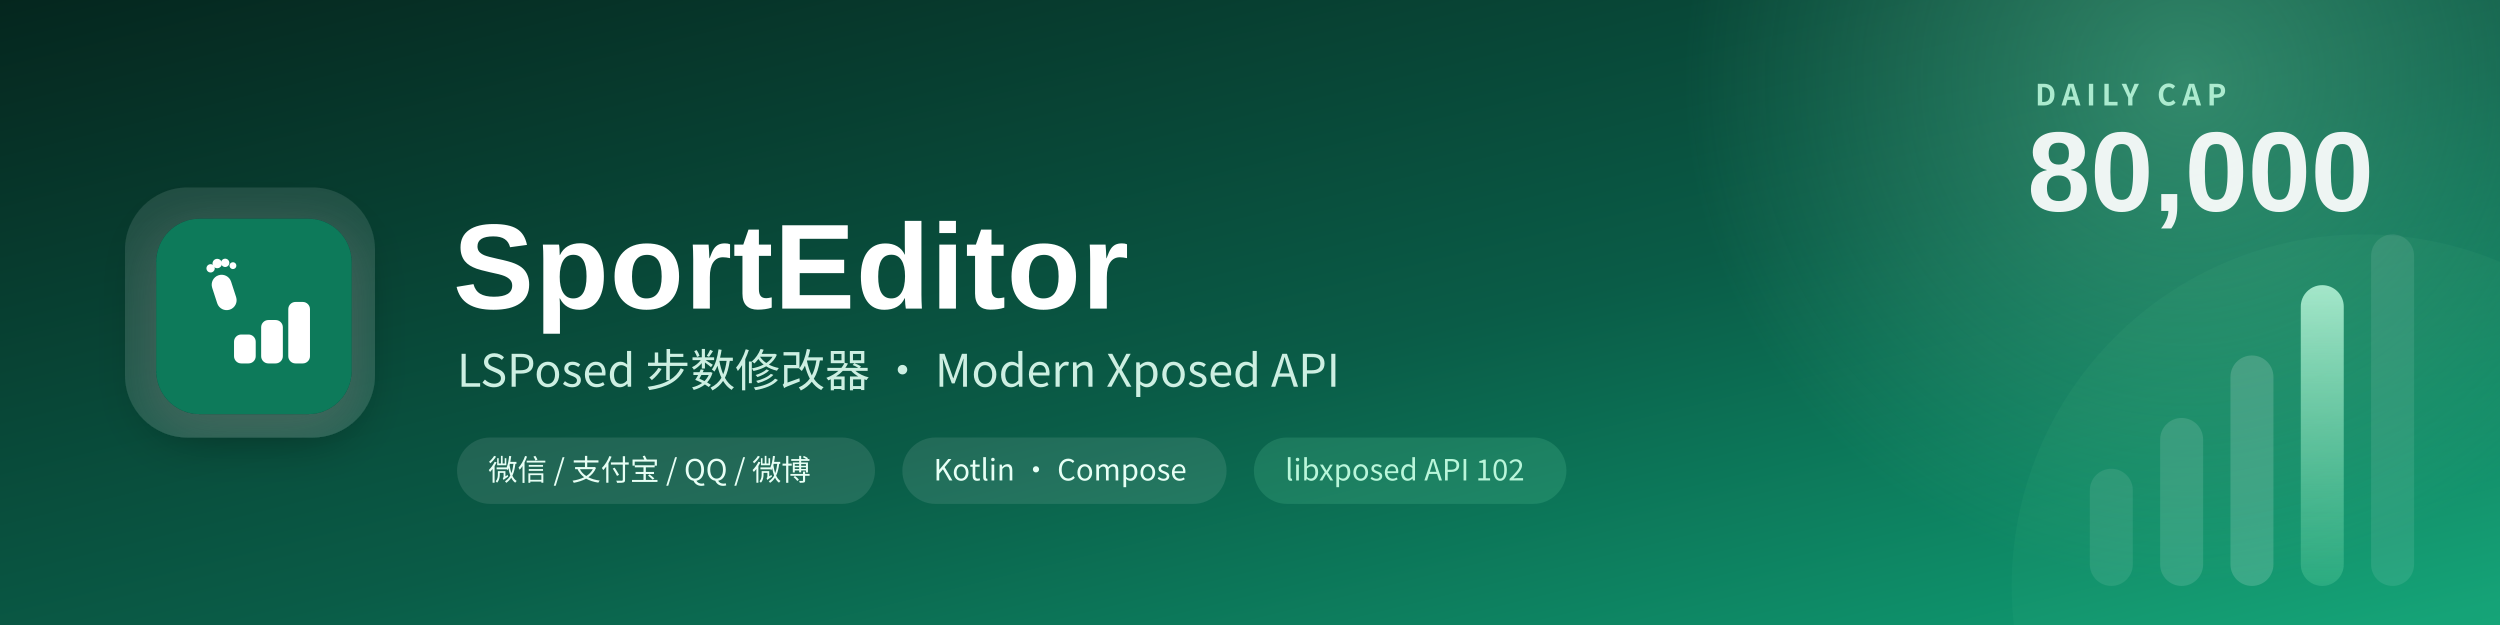
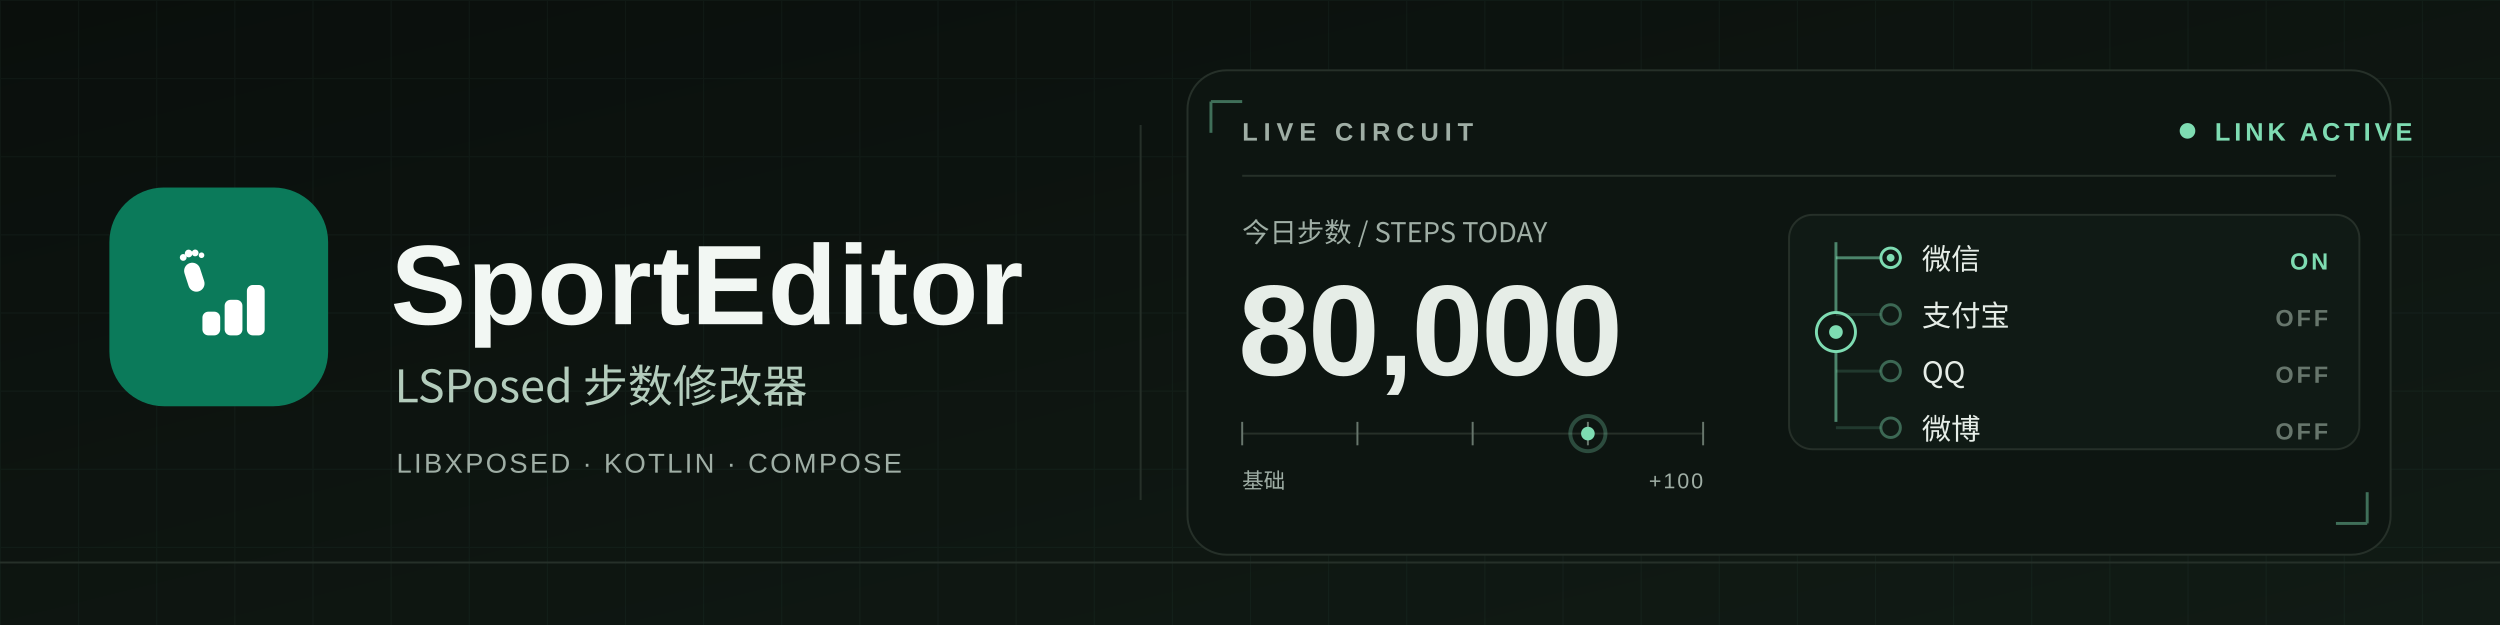
- <svg xmlns="http://www.w3.org/2000/svg" width="1280" height="320" viewBox="0 0 1280 320" role="img" aria-label="SportEditor — LSPosed 步数修改器">
+ <svg xmlns="http://www.w3.org/2000/svg" width="1280" height="320" viewBox="0 0 1280 320" role="img" aria-label="SportEditor — LSPosed step counter module, Live Circuit">
  <defs>
    <linearGradient id="bg" x1="0" y1="0" x2="1" y2="1">
-       <stop offset="0" stop-color="#05261E" />
-       <stop offset="0.55" stop-color="#0A5C47" />
-       <stop offset="1" stop-color="#10A276" />
+       <stop offset="0" stop-color="#0A0F0C" />
+       <stop offset="1" stop-color="#111B15" />
    </linearGradient>
-     <linearGradient id="bar" x1="0" y1="1" x2="0" y2="0">
-       <stop offset="0" stop-color="#7CE3B3" stop-opacity="0.25" />
-       <stop offset="1" stop-color="#B9F6DA" stop-opacity="0.95" />
-     </linearGradient>
-     <radialGradient id="glow" cx="0.5" cy="0.5" r="0.5">
-       <stop offset="0" stop-color="#7CE3B3" stop-opacity="0.35" />
-       <stop offset="1" stop-color="#7CE3B3" stop-opacity="0" />
-     </radialGradient>
-     <filter id="shadow" x="-20%" y="-20%" width="140%" height="160%">
-       <feDropShadow dx="0" dy="8" stdDeviation="12" flood-color="#03150F" flood-opacity="0.45" />
-     </filter>
+     <pattern id="grid" width="40" height="40" patternUnits="userSpaceOnUse">
+       <path d="M40 0H0V40" fill="none" stroke="#7EDCB2" stroke-opacity="0.045" stroke-width="1" />
+     </pattern>
  </defs>
  <rect width="1280" height="320" fill="url(#bg)" />
-   <circle cx="1120" cy="40" r="260" fill="url(#glow)" />
-   <circle cx="1210" cy="300" r="180" fill="#7CE3B3" opacity="0.05" />
-   <g opacity="0.9">
-     <rect x="1070" y="240" width="22" height="60" rx="11" fill="#FFFFFF" opacity="0.10" />
-     <rect x="1106" y="214" width="22" height="86" rx="11" fill="#FFFFFF" opacity="0.14" />
-     <rect x="1142" y="182" width="22" height="118" rx="11" fill="#FFFFFF" opacity="0.18" />
-     <rect x="1178" y="146" width="22" height="154" rx="11" fill="url(#bar)" />
-     <rect x="1214" y="120" width="22" height="180" rx="11" fill="#FFFFFF" opacity="0.10" />
-   </g>
-   <text x="1042" y="54" font-family="'PingFang SC','Noto Sans CJK SC','Microsoft YaHei',sans-serif" font-size="15" font-weight="600" letter-spacing="3" fill="#B9F6DA" opacity="0.9">DAILY CAP</text>
-   <text x="1038" y="108" font-family="'SF Pro Display','Helvetica Neue',Arial,sans-serif" font-size="58" font-weight="700" fill="#FFFFFF" opacity="0.92">80,000</text>
-   <g filter="url(#shadow)">
-     <rect x="64" y="96" width="128" height="128" rx="32" fill="#FFFFFF" opacity="0.10" />
-     <g transform="translate(80 112) scale(0.926)">
-       <rect width="108" height="108" rx="24" fill="#0B7A5A" />
-       <g fill="#FFFFFF">
-         <rect x="43" y="64" width="12" height="16" rx="4" />
-         <rect x="58" y="56" width="12" height="24" rx="4" />
-         <rect x="73" y="46" width="12" height="34" rx="4" />
-         <g transform="rotate(-18 36 36)">
-           <rect x="30.5" y="31" width="11" height="20" rx="5.5" />
-           <circle cx="33" cy="26" r="2.3" />
-           <circle cx="37.3" cy="24.6" r="2.6" />
-           <circle cx="41.6" cy="25.6" r="2.3" />
-           <circle cx="45.2" cy="28.4" r="1.9" />
-         </g>
-       </g>
+   <rect width="1280" height="320" fill="url(#grid)" />
+   <path d="M0 288H1280" stroke="#263029" stroke-width="1" />
+   <rect x="56" y="96" width="112" height="112" rx="28" fill="#0B7A5A" />
+   <g transform="translate(71 111) scale(0.759)" fill="#FFFFFF">
+     <rect x="43" y="64" width="12" height="16" rx="4" />
+     <rect x="58" y="56" width="12" height="24" rx="4" />
+     <rect x="73" y="46" width="12" height="34" rx="4" />
+     <g transform="rotate(-18 36 36)">
+       <rect x="30.5" y="31" width="11" height="20" rx="5.5" />
+       <circle cx="33" cy="26" r="2.3" />
+       <circle cx="37.3" cy="24.6" r="2.6" />
+       <circle cx="41.6" cy="25.6" r="2.3" />
+       <circle cx="45.2" cy="28.4" r="1.9" />
    </g>
  </g>
-   <text x="232" y="158" font-family="'SF Pro Display','Helvetica Neue',Arial,sans-serif" font-size="62" font-weight="700" letter-spacing="0.5" fill="#FFFFFF">SportEditor</text>
-   <text x="234" y="198" font-family="'PingFang SC','Noto Sans CJK SC','Microsoft YaHei',sans-serif" font-size="23" font-weight="400" fill="#CDEFE2">LSPosed 步数修改器 · Modern Xposed API</text>
-   <g font-family="'PingFang SC','Noto Sans CJK SC','Microsoft YaHei',sans-serif" font-size="15" font-weight="500">
-     <rect x="234" y="224" width="214" height="34" rx="17" fill="#FFFFFF" opacity="0.10" />
-     <text x="250" y="246" fill="#E7FFF5">微信 / 支付宝 / QQ / 微博</text>
-     <rect x="462" y="224" width="166" height="34" rx="17" fill="#FFFFFF" opacity="0.10" />
-     <text x="478" y="246" fill="#E7FFF5">Kotlin · Compose</text>
-     <rect x="642" y="224" width="160" height="34" rx="17" fill="#7CE3B3" opacity="0.16" />
-     <text x="658" y="246" fill="#B9F6DA">libxposed API 102</text>
+   <text x="200" y="166" font-family="'SF Pro Display','Helvetica Neue',Arial,sans-serif" font-size="58" font-weight="600" letter-spacing="0.5" fill="#F2F7F3">SportEditor</text>
+   <text x="202" y="206" font-family="'Noto Sans CJK SC','PingFang SC',sans-serif" font-size="23" font-weight="500" fill="#B3CCBC">LSPosed 步数修改器</text>
+   <text x="203" y="242" font-family="'SF Pro Display','Helvetica Neue',Arial,sans-serif" font-size="14" font-weight="500" letter-spacing="1.2" fill="#9FAEA5">LIBXPOSED · KOTLIN · COMPOSE</text>
+   <path d="M584 64V256" stroke="#263029" stroke-width="1" />
+   <rect x="608" y="36" width="616" height="248" rx="20" fill="#0D1511" stroke="#263029" stroke-width="1" />
+   <path d="M620 52H636 M620 52V68 M1212 268H1196 M1212 268V252" fill="none" stroke="#7EDCB2" stroke-opacity="0.45" stroke-width="1.5" />
+   <text x="636" y="72" font-family="'SF Pro Display','Helvetica Neue',Arial,sans-serif" font-size="13" font-weight="600" letter-spacing="3" fill="#9FAEA5">LIVE CIRCUIT</text>
+   <circle cx="1120" cy="67" r="4" fill="#7EDCB2" />
+   <text x="1134" y="72" font-family="'SF Pro Display','Helvetica Neue',Arial,sans-serif" font-size="13" font-weight="600" letter-spacing="2" fill="#7EDCB2">LINK ACTIVE</text>
+   <path d="M636 90H1196" stroke="#263029" stroke-width="1" />
+   <text x="636" y="124" font-family="'Noto Sans CJK SC','PingFang SC',sans-serif" font-size="14" font-weight="500" fill="#9FAEA5">今日步数 / STEPS TODAY</text>
+   <text x="634" y="192" font-family="'SF Pro Display','Helvetica Neue',Arial,sans-serif" font-size="66" font-weight="600" letter-spacing="-1" fill="#E6EDE7">80,000</text>
+   <path d="M636 222H872" stroke="#263029" stroke-width="1" />
+   <path d="M636 216V228 M695 216V228 M754 216V228 M813 216V228 M872 216V228" stroke="#67766C" stroke-width="1" />
+   <circle cx="813" cy="222" r="9" fill="none" stroke="#7EDCB2" stroke-opacity="0.28" stroke-width="2" />
+   <circle cx="813" cy="222" r="3.5" fill="#7EDCB2" />
+   <text x="636" y="250" font-family="'Noto Sans CJK SC','PingFang SC',sans-serif" font-size="11" font-weight="500" fill="#9FAEA5">基础</text>
+   <text x="872" y="250" font-family="'SF Pro Display','Helvetica Neue',Arial,sans-serif" font-size="11" font-weight="500" letter-spacing="1" text-anchor="end" fill="#9FAEA5">+100</text>
+   <rect x="916" y="110" width="292" height="120" rx="12" fill="#101A15" stroke="#263029" stroke-width="1" />
+   <path d="M940 124V216" stroke="#7EDCB2" stroke-opacity="0.55" stroke-width="1.5" />
+   <circle cx="940" cy="170" r="10" fill="#101A15" stroke="#7EDCB2" stroke-width="1.5" />
+   <circle cx="940" cy="170" r="3.5" fill="#7EDCB2" />
+   <path d="M940 132H963" stroke="#7EDCB2" stroke-opacity="0.55" stroke-width="1.5" />
+   <path d="M940 161H963 M940 190H963 M940 219H963" stroke="#7EDCB2" stroke-opacity="0.16" stroke-width="1.5" />
+   <circle cx="968" cy="132" r="5" fill="#101A15" stroke="#7EDCB2" stroke-width="1.5" />
+   <circle cx="968" cy="132" r="2" fill="#7EDCB2" />
+   <g fill="#101A15" stroke="#7EDCB2" stroke-opacity="0.4" stroke-width="1.5">
+     <circle cx="968" cy="161" r="5" />
+     <circle cx="968" cy="190" r="5" />
+     <circle cx="968" cy="219" r="5" />
+   </g>
+   <g font-family="'Noto Sans CJK SC','PingFang SC',sans-serif" font-size="15" font-weight="500" fill="#E6EDE7">
+     <text x="984" y="138">微信</text>
+     <text x="984" y="167">支付宝</text>
+     <text x="984" y="196">QQ</text>
+     <text x="984" y="225">微博</text>
+   </g>
+   <text x="1192" y="138" font-family="'SF Pro Display','Helvetica Neue',Arial,sans-serif" font-size="12" font-weight="600" letter-spacing="1.5" fill="#7EDCB2" text-anchor="end">ON</text>
+   <g font-family="'SF Pro Display','Helvetica Neue',Arial,sans-serif" font-size="12" font-weight="600" letter-spacing="1.5" fill="#67766C" text-anchor="end">
+     <text x="1192" y="167">OFF</text>
+     <text x="1192" y="196">OFF</text>
+     <text x="1192" y="225">OFF</text>
  </g>
</svg>
